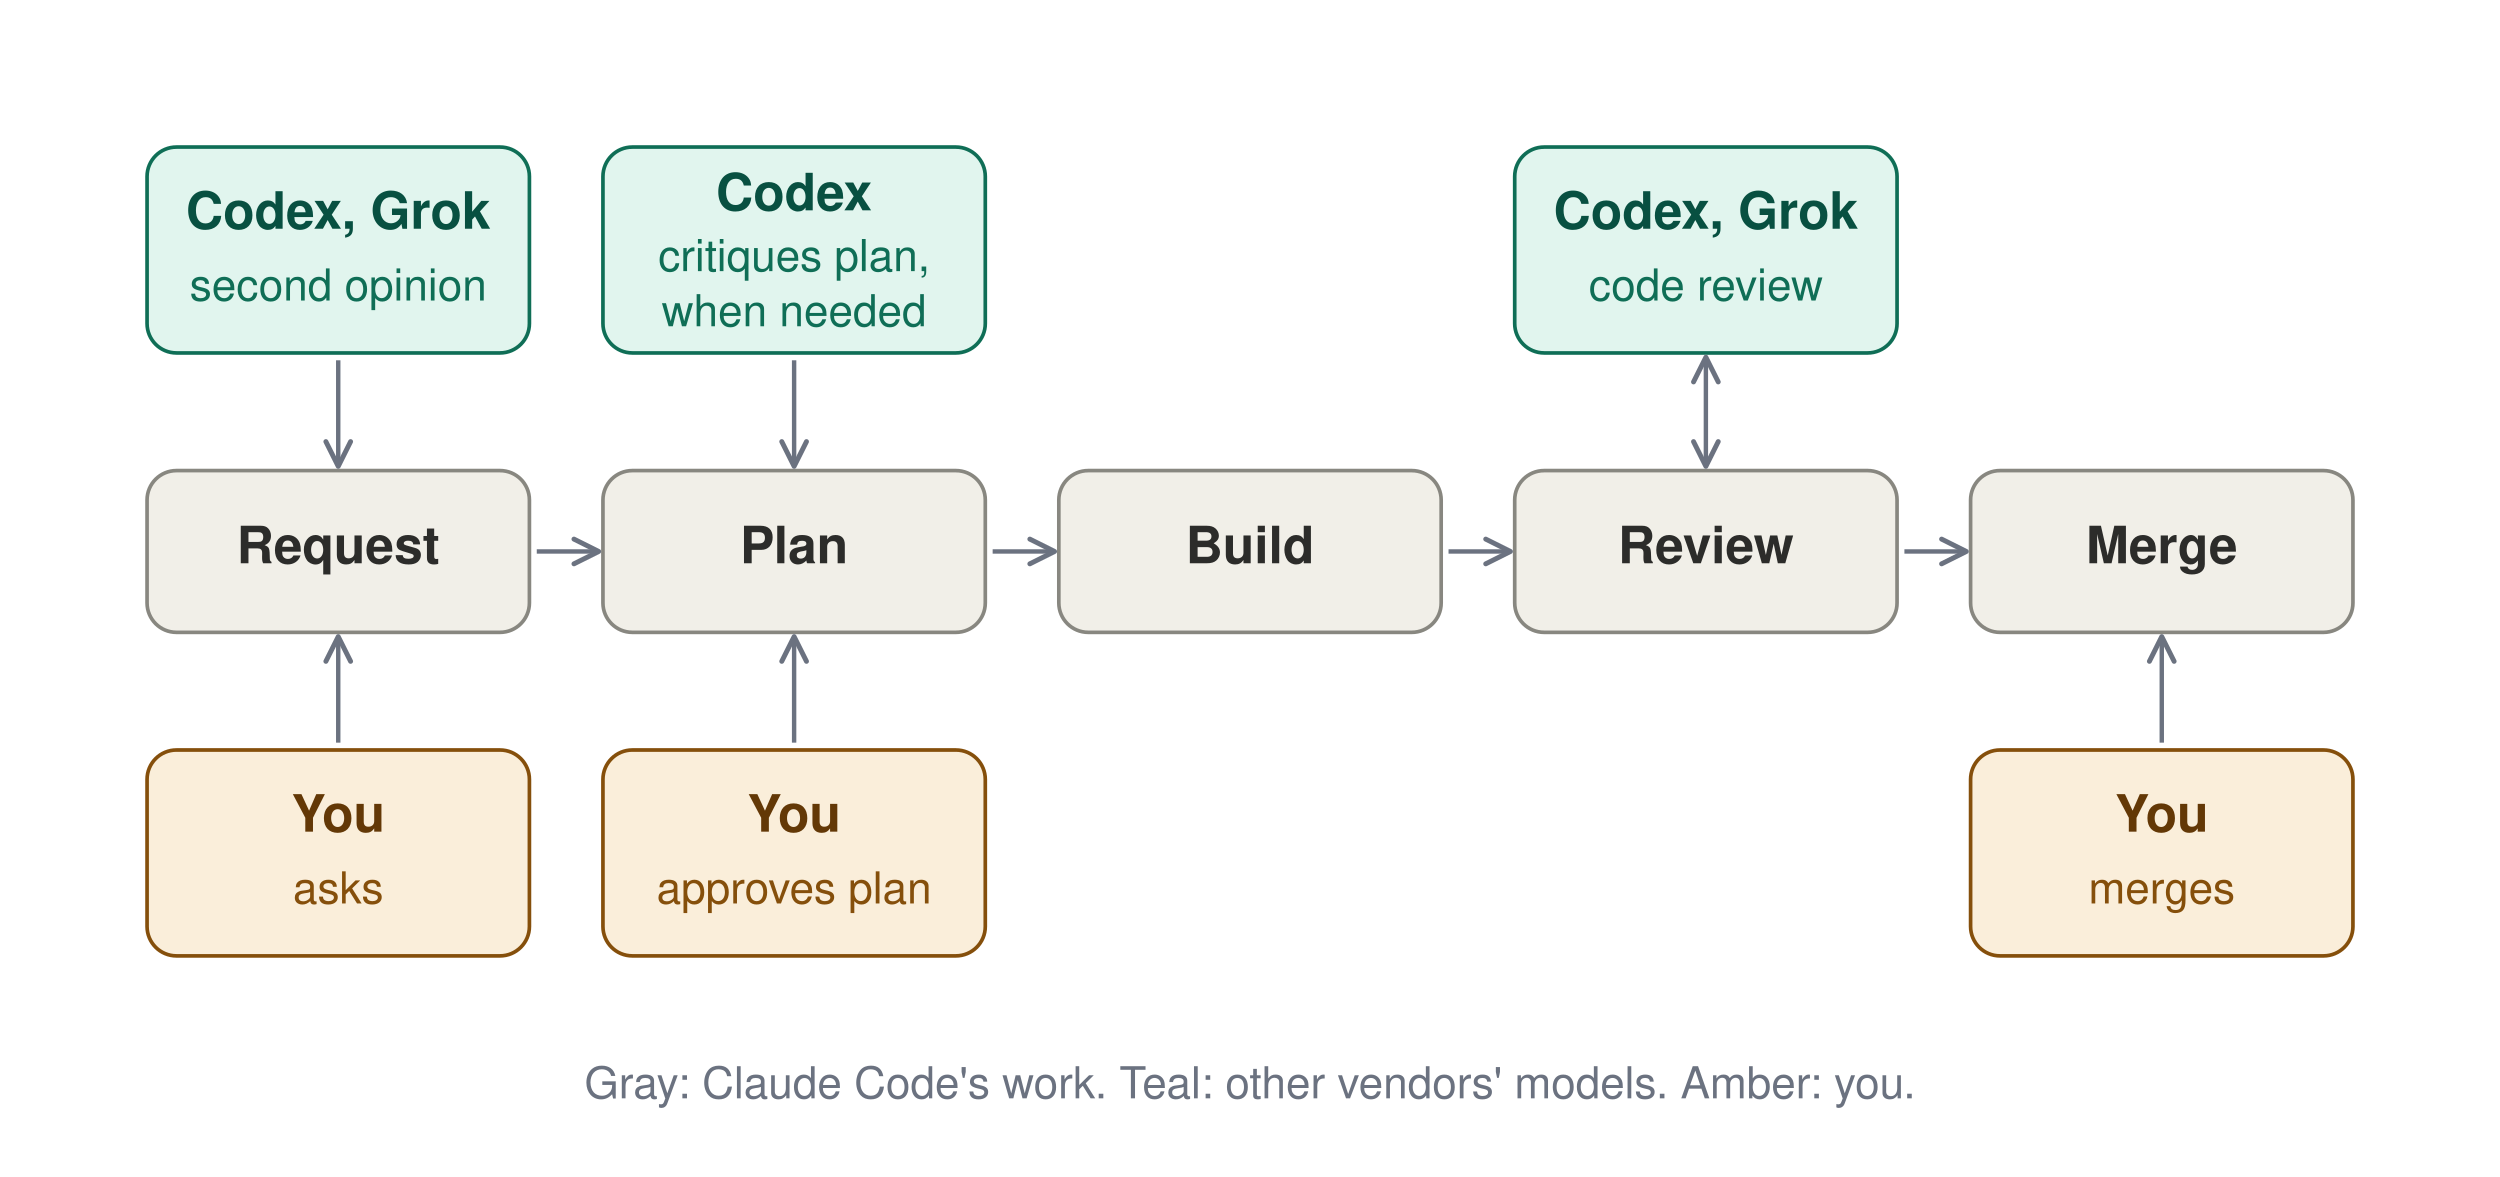
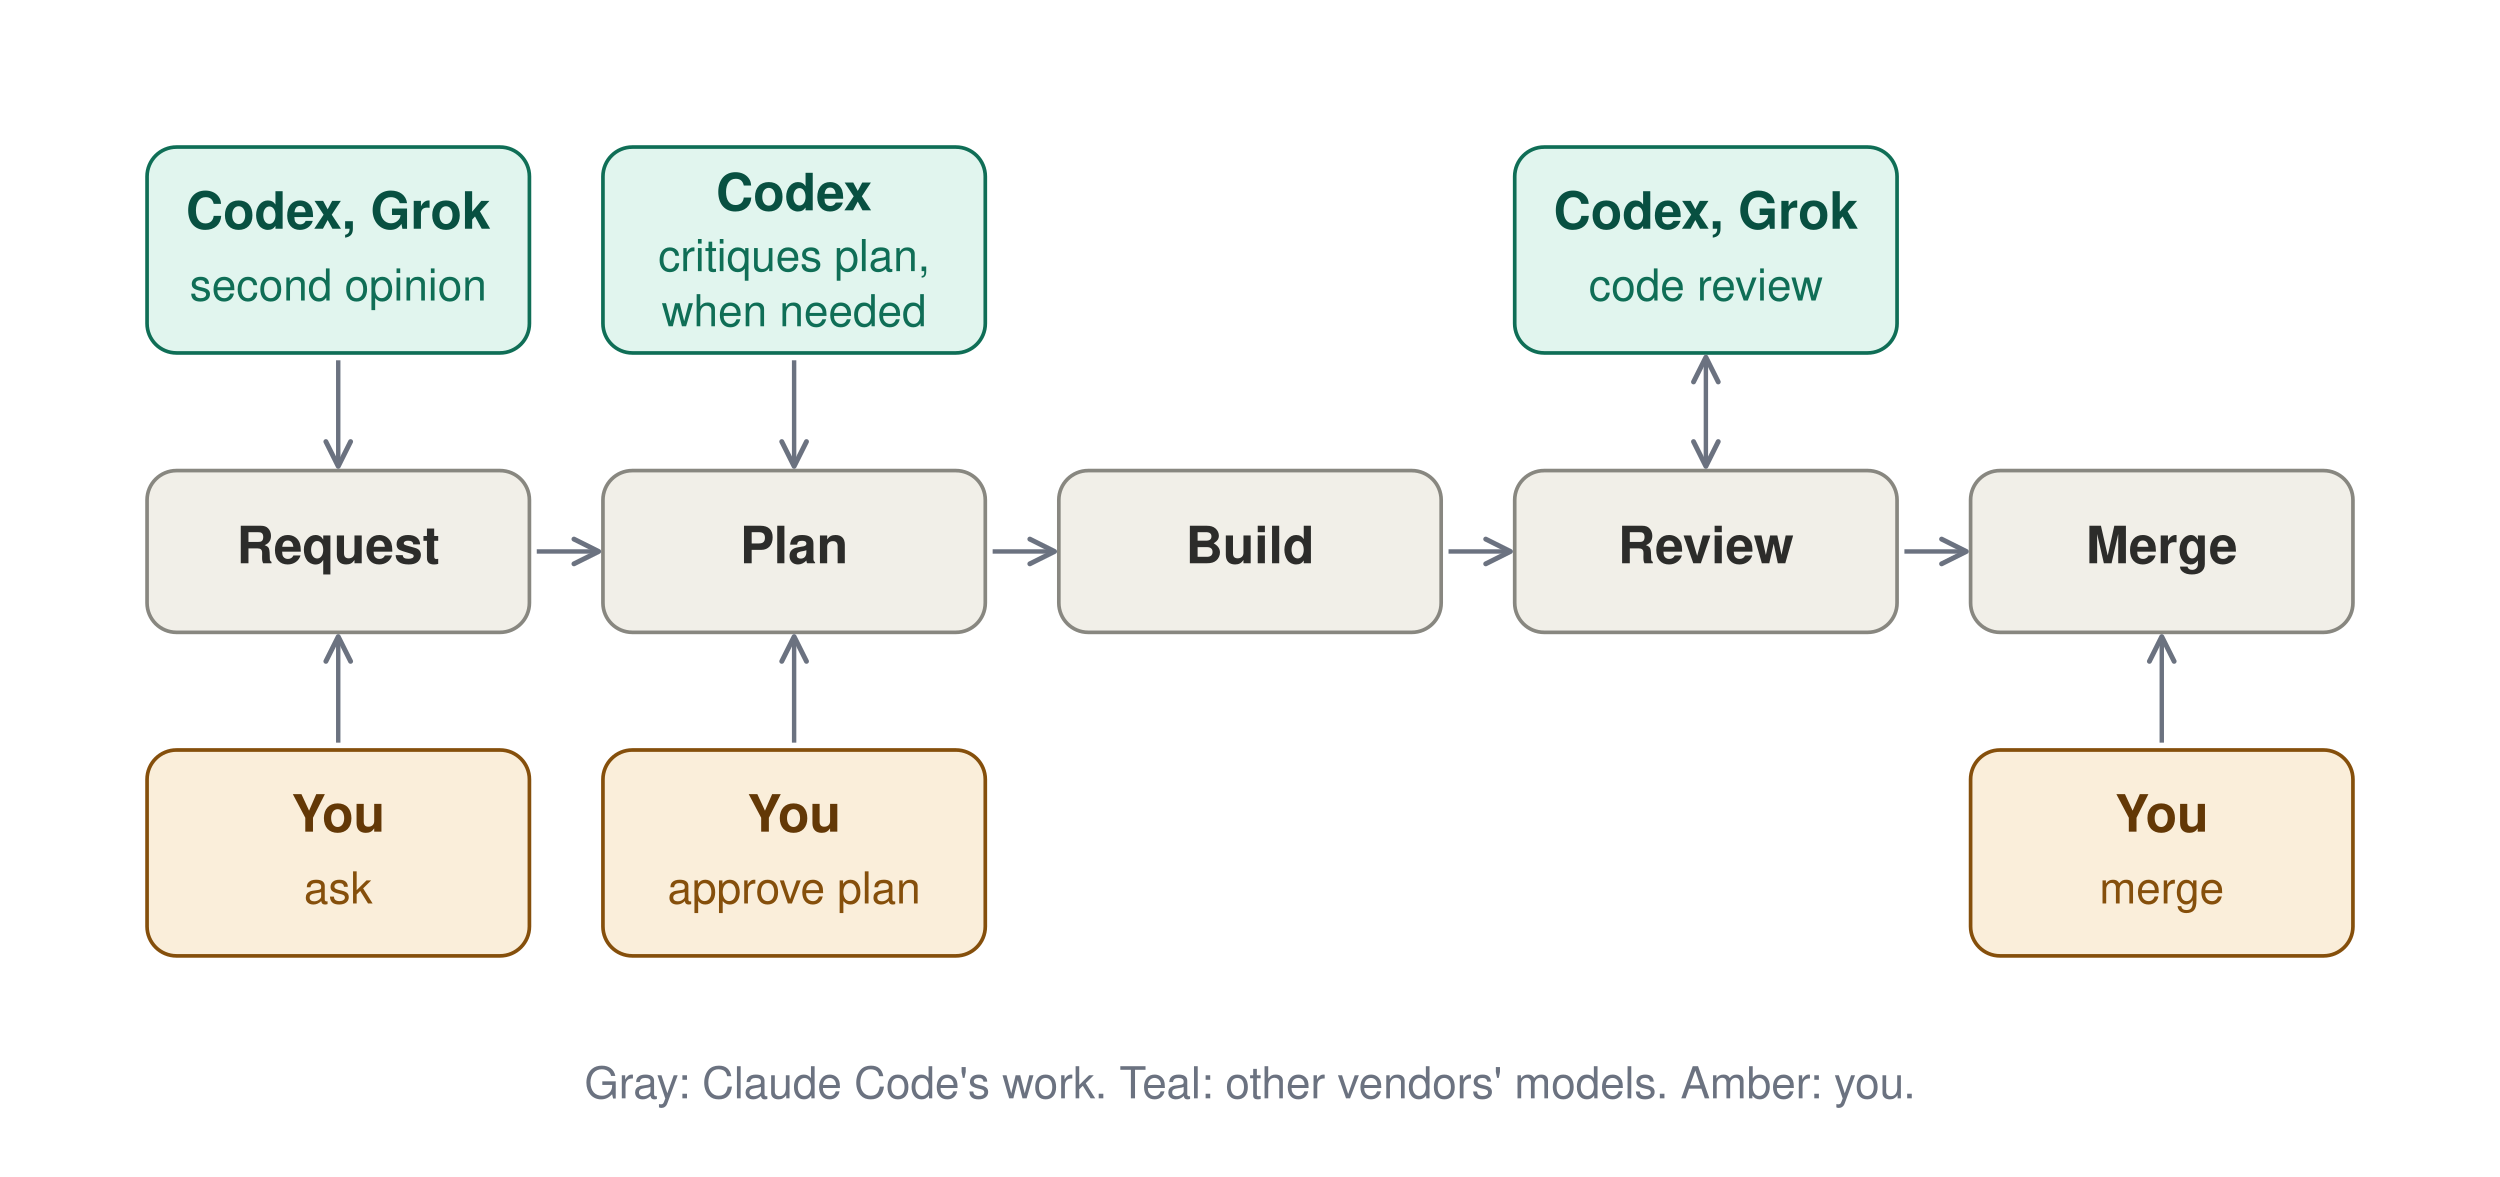
- <svg xmlns="http://www.w3.org/2000/svg" viewBox="0 0 680 320" width="680" height="320" role="img" aria-label="A change moves from request to plan, build, review and merge. Codex and Grok give a second opinion on the request, Codex critiques the plan when needed, and both review the code. The maintainer asks for the change, approves the plan and merges.">
+ <svg xmlns="http://www.w3.org/2000/svg" viewBox="0 0 680 320" width="680" height="320" role="img" aria-label="A change moves from request to plan, build, review and merge. Codex and Grok give a second opinion on the request, Codex critiques the plan when needed, and both review the code. You ask for the change, approve the plan and merge.">
  <style>
    .gb { fill: #F1EFE8; stroke: #888780; stroke-width: 1; }
    .gt { fill: #2C2C2A; }
    .gs { fill: #5F5E5A; }
    .tb { fill: #E1F5EE; stroke: #0F6E56; stroke-width: 1; }
    .tt { fill: #085041; }
    .ts { fill: #0F6E56; }
    .ab { fill: #FAEEDA; stroke: #854F0B; stroke-width: 1; }
    .at { fill: #633806; }
    .as { fill: #854F0B; }
    .l { stroke: #6b7280; stroke-width: 1.2; fill: none; }
    .lt { fill: #6b7280; }
    .dash { stroke: #6b7280; stroke-width: 1; fill: none; stroke-dasharray: 4 4; }
    .mk { stroke: #6b7280; }
    @media (prefers-color-scheme: dark) {
      .gb { fill: #2C2C2A; stroke: #888780; }
      .gt { fill: #F1EFE8; }
      .gs { fill: #B4B2A9; }
      .tb { fill: #085041; stroke: #5DCAA5; }
      .tt { fill: #E1F5EE; }
      .ts { fill: #9FE1CB; }
      .ab { fill: #633806; stroke: #FAC775; }
      .at { fill: #FAEEDA; }
      .as { fill: #FAC775; }
      .l { stroke: #9ca3af; }
      .lt { fill: #9ca3af; }
      .dash { stroke: #9ca3af; }
      .mk { stroke: #9ca3af; }
    }
  </style>
  <defs>
    <marker id="a" viewBox="0 0 10 10" refX="8" refY="5" markerWidth="7" markerHeight="7" orient="auto-start-reverse">
      <path class="mk" d="M 1 1 L 9 5 L 1 9" fill="none" stroke-width="1.6" stroke-linecap="round" stroke-linejoin="round" />
    </marker>
  </defs>
  <g font-family="ui-sans-serif, system-ui, -apple-system, 'Segoe UI', Helvetica, Arial, sans-serif" text-anchor="middle" dominant-baseline="central">
    <rect class="tb" x="40" y="40" width="104" height="56" rx="8" />
    <text class="tt" x="92" y="59" font-size="14" font-weight="600">Codex, Grok</text>
    <text class="ts" x="92" y="79" font-size="12" font-weight="400">second opinion</text>
    <rect class="tb" x="164" y="40" width="104" height="56" rx="8" />
    <text class="tt" x="216" y="54" font-size="14" font-weight="600">Codex</text>
    <text class="ts" x="216" y="71" font-size="12" font-weight="400">critiques plan,</text>
    <text class="ts" x="216" y="86" font-size="12" font-weight="400">when needed</text>
    <rect class="tb" x="412" y="40" width="104" height="56" rx="8" />
    <text class="tt" x="464" y="59" font-size="14" font-weight="600">Codex, Grok</text>
    <text class="ts" x="464" y="79" font-size="12" font-weight="400">code review</text>
    <rect class="gb" x="40" y="128" width="104" height="44" rx="8" />
    <text class="gt" x="92" y="150" font-size="14" font-weight="600">Request</text>
    <rect class="gb" x="164" y="128" width="104" height="44" rx="8" />
    <text class="gt" x="216" y="150" font-size="14" font-weight="600">Plan</text>
    <rect class="gb" x="288" y="128" width="104" height="44" rx="8" />
    <text class="gt" x="340" y="150" font-size="14" font-weight="600">Build</text>
    <rect class="gb" x="412" y="128" width="104" height="44" rx="8" />
    <text class="gt" x="464" y="150" font-size="14" font-weight="600">Review</text>
    <rect class="gb" x="536" y="128" width="104" height="44" rx="8" />
    <text class="gt" x="588" y="150" font-size="14" font-weight="600">Merge</text>
    <rect class="ab" x="40" y="204" width="104" height="56" rx="8" />
    <text class="at" x="92" y="223" font-size="14" font-weight="600">You</text>
-     <text class="as" x="92" y="243" font-size="12" font-weight="400">asks</text>
+     <text class="as" x="92" y="243" font-size="12" font-weight="400">ask</text>
    <rect class="ab" x="164" y="204" width="104" height="56" rx="8" />
    <text class="at" x="216" y="223" font-size="14" font-weight="600">You</text>
-     <text class="as" x="216" y="243" font-size="12" font-weight="400">approves plan</text>
+     <text class="as" x="216" y="243" font-size="12" font-weight="400">approve plan</text>
    <rect class="ab" x="536" y="204" width="104" height="56" rx="8" />
    <text class="at" x="588" y="223" font-size="14" font-weight="600">You</text>
-     <text class="as" x="588" y="243" font-size="12" font-weight="400">merges</text>
+     <text class="as" x="588" y="243" font-size="12" font-weight="400">merge</text>
    <path class="l" d="M 92 98 L 92 126" marker-end="url(#a)" />
    <path class="l" d="M 216 98 L 216 126" marker-end="url(#a)" />
    <path class="l" d="M 464 98 L 464 126" marker-start="url(#a)" marker-end="url(#a)" />
    <path class="l" d="M 146 150 L 162 150" marker-end="url(#a)" />
    <path class="l" d="M 270 150 L 286 150" marker-end="url(#a)" />
    <path class="l" d="M 394 150 L 410 150" marker-end="url(#a)" />
    <path class="l" d="M 518 150 L 534 150" marker-end="url(#a)" />
    <path class="l" d="M 92 202 L 92 174" marker-end="url(#a)" />
    <path class="l" d="M 216 202 L 216 174" marker-end="url(#a)" />
    <path class="l" d="M 588 202 L 588 174" marker-end="url(#a)" />
    <text class="lt" x="340" y="296" font-size="12" font-weight="400">Gray: Claude Code's work. Teal: other vendors' models. Amber: you.</text>
  </g>
</svg>
